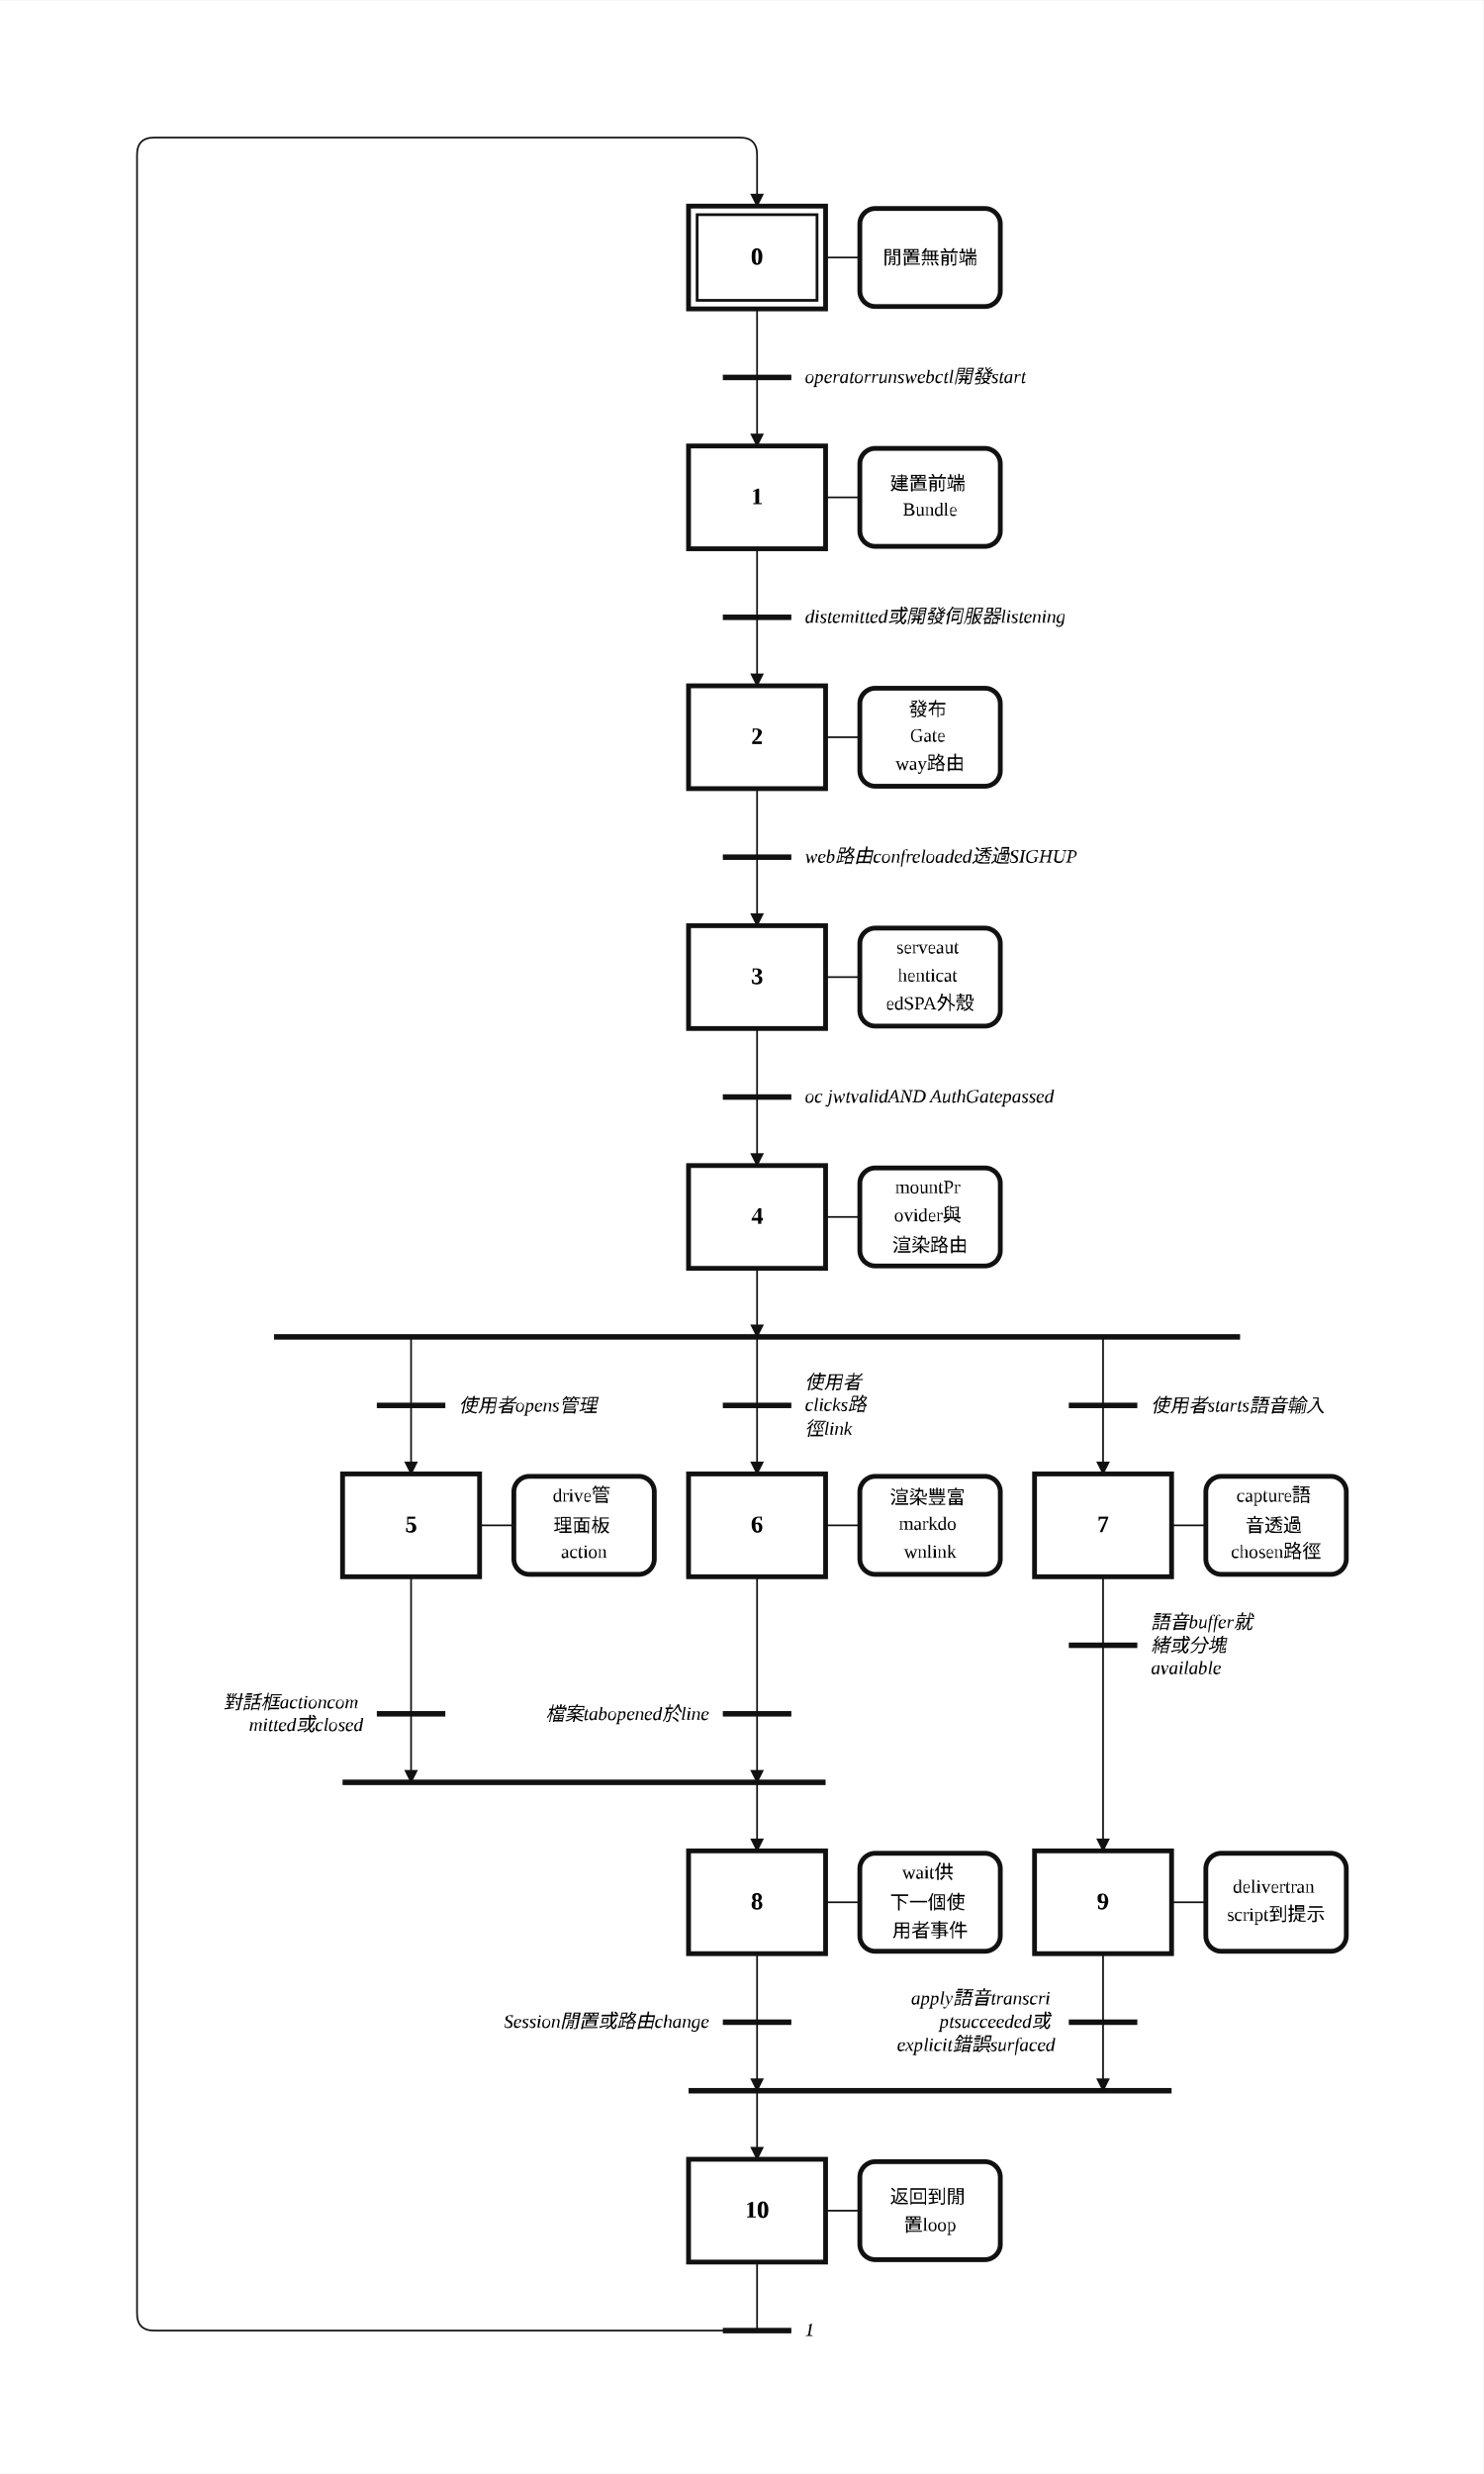
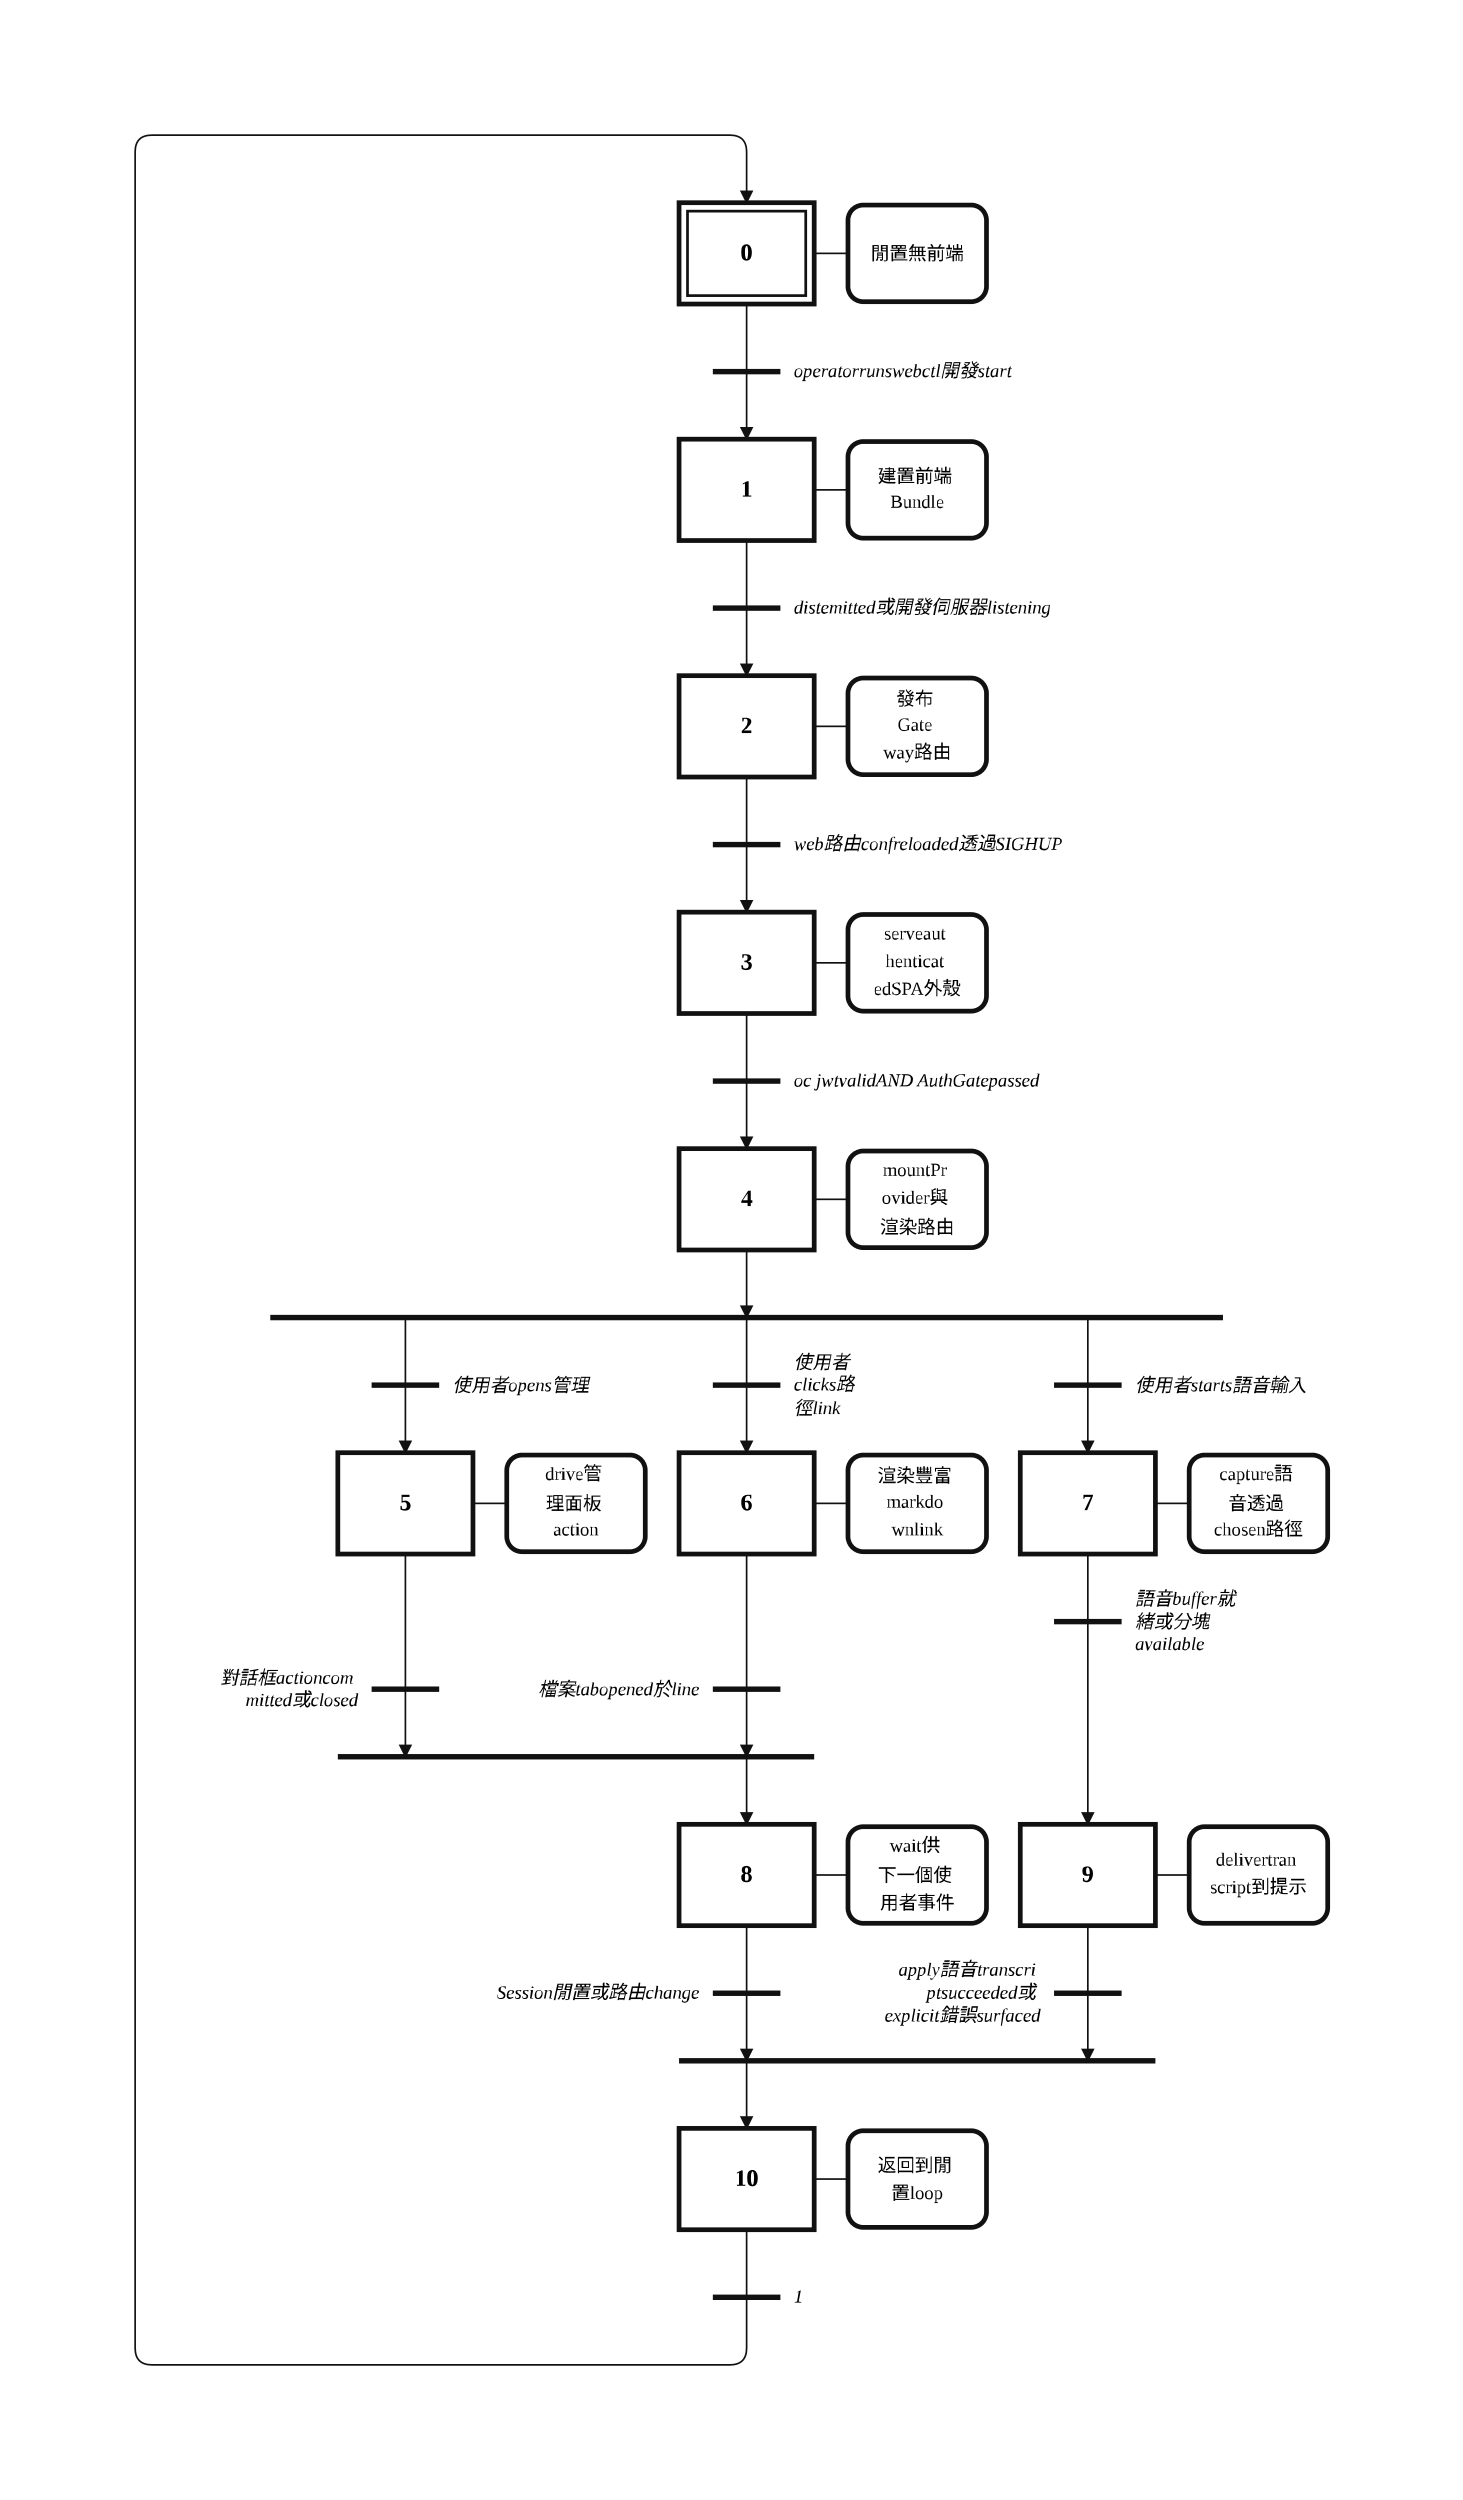
- <svg xmlns="http://www.w3.org/2000/svg" width="866" height="1444" viewBox="-2.00 -2.00 43.30 72.17" role="img">
+ <svg xmlns="http://www.w3.org/2000/svg" width="866" height="1480" viewBox="-2.00 -2.00 43.30 74.00" role="img">
  <style>
.step{fill:#fff;stroke:#111;stroke-width:.14}.step-inner{fill:none;stroke:#111;stroke-width:.08}
.action{fill:#fff;stroke:#111;stroke-width:.14}.gate{stroke:#111;stroke-width:.16}
.edge{fill:none;stroke:#111;stroke-width:.05;stroke-linecap:round;stroke-linejoin:round}.edge-arrow{marker-end:url(#arrow)}
.flyover-mask{stroke:#fff;stroke-width:.12;stroke-linecap:round}
.flyover{fill:none;stroke:#111;stroke-width:.05;stroke-linecap:round}
.junction{fill:#111;stroke:#111;stroke-width:0}.branch-junction{fill:#fff;stroke:#111;stroke-width:.08}
.assoc{stroke:#111;stroke-width:.05}.label{font:bold .7px 'Times New Roman', 'BiauKai', 'DFKai-SB', serif;text-anchor:middle;dominant-baseline:middle}
.action-label{font:.55px 'Times New Roman', 'BiauKai', 'DFKai-SB', serif;text-anchor:middle;dominant-baseline:middle}.gate-label{font:italic .55px 'Times New Roman', 'BiauKai', 'DFKai-SB', serif;text-anchor:start;dominant-baseline:middle}.gate-label-left{font:italic .55px 'Times New Roman', 'BiauKai', 'DFKai-SB', serif;text-anchor:end;dominant-baseline:middle}
</style>
  <defs>
    <marker id="arrow" markerWidth="0.4" markerHeight="0.4" refX="0.36" refY="0.2" orient="auto" markerUnits="userSpaceOnUse">
      <path d="M 0 0 L 0.4 0.2 L 0 0.4 z" fill="#111" />
    </marker>
  </defs>
-   <rect x="-2.00" y="-2.00" width="43.30" height="72.17" fill="white" />
+   <rect x="-2.00" y="-2.00" width="43.30" height="74.00" fill="white" />
  <path class="edge" d="M 20.10 7.00 L 20.10 9.00" />
  <path class="edge edge-arrow" d="M 20.10 9.00 L 20.10 11.00" />
  <path class="edge" d="M 20.10 14.00 L 20.10 16.00" />
  <path class="edge edge-arrow" d="M 20.10 16.00 L 20.10 18.00" />
  <path class="edge" d="M 20.10 21.00 L 20.10 23.00" />
  <path class="edge edge-arrow" d="M 20.10 23.00 L 20.10 25.00" />
  <path class="edge" d="M 20.10 28.00 L 20.10 30.00" />
  <path class="edge edge-arrow" d="M 20.10 30.00 L 20.10 32.00" />
  <path class="edge edge-arrow" d="M 20.10 35.00 L 20.10 37.00" />
  <path class="edge edge-arrow" d="M 10.00 37.00 L 10.00 41.00" />
  <path class="edge edge-arrow" d="M 20.10 37.00 L 20.10 41.00" />
  <path class="edge edge-arrow" d="M 30.20 37.00 L 30.20 41.00" />
  <path class="edge edge-arrow" d="M 10.00 44.00 L 10.00 50.00" />
  <path class="edge edge-arrow" d="M 20.10 50.00 L 20.10 52.00" />
  <path class="edge edge-arrow" d="M 20.10 44.00 L 20.10 50.00" />
  <path class="edge" d="M 30.20 44.00 L 30.20 46.00" />
  <path class="edge edge-arrow" d="M 30.20 46.00 L 30.20 52.00" />
  <path class="edge edge-arrow" d="M 20.10 55.00 L 20.10 59.00" />
  <path class="edge edge-arrow" d="M 20.10 59.00 L 20.10 61.00" />
  <path class="edge edge-arrow" d="M 30.20 55.00 L 30.20 59.00" />
  <path class="edge" d="M 20.10 64.00 L 20.10 66.00" />
-   <path class="edge edge-arrow" d="M 20.10 66.00 L 2.50 66.00 Q 2.00 66.00 2.00 65.50 L 2.00 2.50 Q 2.00 2.00 2.50 2.00 L 19.60 2.00 Q 20.10 2.00 20.10 2.50 L 20.10 4.00" />
+   <path class="edge edge-arrow" d="M 20.10 66.00 L 20.10 67.50 Q 20.10 68.00 19.60 68.00 L 2.50 68.00 Q 2.00 68.00 2.00 67.50 L 2.00 2.50 Q 2.00 2.00 2.50 2.00 L 19.60 2.00 Q 20.10 2.00 20.10 2.50 L 20.10 4.00" />
  <rect class="step" x="18.10" y="4.00" width="4.00" height="3.00" />
  <rect class="step-inner" x="18.35" y="4.25" width="3.50" height="2.50" />
  <text class="label" x="20.10" y="5.50">0</text>
  <rect class="step" x="18.10" y="11.00" width="4.00" height="3.00" />
  <text class="label" x="20.10" y="12.50">1</text>
  <rect class="step" x="18.10" y="18.00" width="4.00" height="3.00" />
  <text class="label" x="20.10" y="19.50">2</text>
  <rect class="step" x="18.10" y="25.00" width="4.00" height="3.00" />
  <text class="label" x="20.10" y="26.50">3</text>
  <rect class="step" x="18.10" y="32.00" width="4.00" height="3.00" />
  <text class="label" x="20.10" y="33.50">4</text>
  <rect class="step" x="8.00" y="41.00" width="4.00" height="3.00" />
  <text class="label" x="10.00" y="42.50">5</text>
  <rect class="step" x="18.10" y="41.00" width="4.00" height="3.00" />
  <text class="label" x="20.10" y="42.50">6</text>
  <rect class="step" x="28.20" y="41.00" width="4.00" height="3.00" />
  <text class="label" x="30.20" y="42.50">7</text>
  <rect class="step" x="18.10" y="52.00" width="4.00" height="3.00" />
  <text class="label" x="20.10" y="53.50">8</text>
  <rect class="step" x="28.20" y="52.00" width="4.00" height="3.00" />
  <text class="label" x="30.20" y="53.50">9</text>
  <rect class="step" x="18.10" y="61.00" width="4.00" height="3.00" />
  <text class="label" x="20.10" y="62.50">10</text>
  <line class="assoc" x1="22.10" y1="5.50" x2="23.10" y2="5.50" />
  <rect class="action" x="23.10" y="4.07" width="4.10" height="2.86" rx="0.45" ry="0.45" />
  <text class="action-label" x="25.15" y="5.50">
    <tspan x="25.15" dy="0">閒置無前端</tspan>
  </text>
  <line class="assoc" x1="22.10" y1="12.50" x2="23.10" y2="12.50" />
  <rect class="action" x="23.10" y="11.07" width="4.10" height="2.86" rx="0.45" ry="0.45" />
  <text class="action-label" x="25.15" y="12.09">
    <tspan x="25.15" dy="0">建置前端</tspan>
    <tspan x="25.15" dy="0.82">Bundle</tspan>
  </text>
  <line class="assoc" x1="22.10" y1="19.50" x2="23.10" y2="19.50" />
  <rect class="action" x="23.10" y="18.07" width="4.10" height="2.86" rx="0.45" ry="0.45" />
  <text class="action-label" x="25.15" y="18.68">
    <tspan x="25.15" dy="0">發布</tspan>
    <tspan x="25.15" dy="0.82">Gate</tspan>
    <tspan x="25.15" dy="0.82">way路由</tspan>
  </text>
  <line class="assoc" x1="22.10" y1="26.50" x2="23.10" y2="26.50" />
  <rect class="action" x="23.10" y="25.07" width="4.10" height="2.86" rx="0.45" ry="0.45" />
  <text class="action-label" x="25.15" y="25.68">
    <tspan x="25.15" dy="0">serveaut</tspan>
    <tspan x="25.15" dy="0.82">henticat</tspan>
    <tspan x="25.15" dy="0.82">edSPA外殼</tspan>
  </text>
  <line class="assoc" x1="22.10" y1="33.50" x2="23.10" y2="33.50" />
  <rect class="action" x="23.10" y="32.07" width="4.10" height="2.86" rx="0.45" ry="0.45" />
  <text class="action-label" x="25.15" y="32.68">
    <tspan x="25.15" dy="0">mountPr</tspan>
    <tspan x="25.15" dy="0.82">ovider與</tspan>
    <tspan x="25.15" dy="0.82">渲染路由</tspan>
  </text>
  <line class="assoc" x1="12.00" y1="42.50" x2="13.00" y2="42.50" />
  <rect class="action" x="13.00" y="41.07" width="4.10" height="2.86" rx="0.45" ry="0.45" />
  <text class="action-label" x="15.05" y="41.68">
    <tspan x="15.05" dy="0">drive管</tspan>
    <tspan x="15.05" dy="0.82">理面板</tspan>
    <tspan x="15.05" dy="0.82">action</tspan>
  </text>
  <line class="assoc" x1="22.10" y1="42.50" x2="23.10" y2="42.50" />
  <rect class="action" x="23.10" y="41.07" width="4.10" height="2.86" rx="0.45" ry="0.45" />
  <text class="action-label" x="25.15" y="41.68">
    <tspan x="25.15" dy="0">渲染豐富</tspan>
    <tspan x="25.15" dy="0.82">markdo</tspan>
    <tspan x="25.15" dy="0.82">wnlink</tspan>
  </text>
  <line class="assoc" x1="32.20" y1="42.50" x2="33.20" y2="42.50" />
  <rect class="action" x="33.20" y="41.07" width="4.10" height="2.86" rx="0.45" ry="0.45" />
  <text class="action-label" x="35.25" y="41.68">
    <tspan x="35.25" dy="0">capture語</tspan>
    <tspan x="35.25" dy="0.82">音透過</tspan>
    <tspan x="35.25" dy="0.82">chosen路徑</tspan>
  </text>
  <line class="assoc" x1="22.10" y1="53.50" x2="23.10" y2="53.50" />
  <rect class="action" x="23.10" y="52.07" width="4.10" height="2.86" rx="0.45" ry="0.45" />
  <text class="action-label" x="25.15" y="52.68">
    <tspan x="25.15" dy="0">wait供</tspan>
    <tspan x="25.15" dy="0.82">下一個使</tspan>
    <tspan x="25.15" dy="0.82">用者事件</tspan>
  </text>
  <line class="assoc" x1="32.20" y1="53.50" x2="33.20" y2="53.50" />
  <rect class="action" x="33.20" y="52.07" width="4.10" height="2.86" rx="0.45" ry="0.45" />
  <text class="action-label" x="35.25" y="53.09">
    <tspan x="35.25" dy="0">delivertran</tspan>
    <tspan x="35.25" dy="0.82">script到提示</tspan>
  </text>
  <line class="assoc" x1="22.10" y1="62.50" x2="23.10" y2="62.50" />
  <rect class="action" x="23.10" y="61.07" width="4.10" height="2.86" rx="0.45" ry="0.45" />
  <text class="action-label" x="25.15" y="62.09">
    <tspan x="25.15" dy="0">返回到閒</tspan>
    <tspan x="25.15" dy="0.82">置loop</tspan>
  </text>
  <line class="gate" x1="19.10" y1="9.00" x2="21.10" y2="9.00" />
  <text class="gate-label" x="21.50" y="9.00">
    <tspan x="21.50" dy="0">operatorrunswebctl開發start</tspan>
  </text>
  <line class="gate" x1="19.10" y1="16.00" x2="21.10" y2="16.00" />
  <text class="gate-label" x="21.50" y="16.00">
    <tspan x="21.50" dy="0">distemitted或開發伺服器listening</tspan>
  </text>
  <line class="gate" x1="19.10" y1="23.00" x2="21.10" y2="23.00" />
  <text class="gate-label" x="21.50" y="23.00">
    <tspan x="21.50" dy="0">web路由confreloaded透過SIGHUP</tspan>
  </text>
  <line class="gate" x1="19.10" y1="30.00" x2="21.10" y2="30.00" />
  <text class="gate-label" x="21.50" y="30.00">
    <tspan x="21.50" dy="0">oc jwtvalidAND AuthGatepassed</tspan>
  </text>
  <line class="gate" x1="6.00" y1="37.00" x2="34.20" y2="37.00" />
  <line class="gate" x1="8.00" y1="50.00" x2="22.10" y2="50.00" />
  <line class="gate" x1="29.20" y1="46.00" x2="31.20" y2="46.00" />
  <text class="gate-label" x="31.60" y="45.32">
    <tspan x="31.60" dy="0">語音buffer就</tspan>
    <tspan x="31.60" dy="0.68">緒或分塊</tspan>
    <tspan x="31.60" dy="0.68">available</tspan>
  </text>
  <line class="gate" x1="18.10" y1="59.00" x2="32.20" y2="59.00" />
  <line class="gate" x1="19.10" y1="66.00" x2="21.10" y2="66.00" />
  <text class="gate-label" x="21.50" y="66.00">
    <tspan x="21.50" dy="0">1</tspan>
  </text>
  <line class="gate" x1="9.00" y1="39.00" x2="11.00" y2="39.00" />
  <text class="gate-label" x="11.40" y="39.00">
    <tspan x="11.40" dy="0">使用者opens管理</tspan>
  </text>
  <line class="gate" x1="19.10" y1="39.00" x2="21.10" y2="39.00" />
  <text class="gate-label" x="21.50" y="38.32">
    <tspan x="21.50" dy="0">使用者</tspan>
    <tspan x="21.50" dy="0.68">clicks路</tspan>
    <tspan x="21.50" dy="0.68">徑link</tspan>
  </text>
  <line class="gate" x1="29.20" y1="39.00" x2="31.20" y2="39.00" />
  <text class="gate-label" x="31.60" y="39.00">
    <tspan x="31.60" dy="0">使用者starts語音輸入</tspan>
  </text>
  <line class="gate" x1="9.00" y1="48.00" x2="11.00" y2="48.00" />
  <text class="gate-label-left" x="8.60" y="47.66">
    <tspan x="8.60" dy="0">對話框actioncom</tspan>
    <tspan x="8.60" dy="0.68">mitted或closed</tspan>
  </text>
  <line class="gate" x1="19.10" y1="48.00" x2="21.10" y2="48.00" />
  <text class="gate-label-left" x="18.70" y="48.00">
    <tspan x="18.70" dy="0">檔案tabopened於line</tspan>
  </text>
  <line class="gate" x1="19.10" y1="57.00" x2="21.10" y2="57.00" />
  <text class="gate-label-left" x="18.70" y="57.00">
    <tspan x="18.70" dy="0">Session閒置或路由change</tspan>
  </text>
  <line class="gate" x1="29.20" y1="57.00" x2="31.20" y2="57.00" />
  <text class="gate-label-left" x="28.80" y="56.32">
    <tspan x="28.80" dy="0">apply語音transcri</tspan>
    <tspan x="28.80" dy="0.68">ptsucceeded或</tspan>
    <tspan x="28.80" dy="0.68">explicit錯誤surfaced</tspan>
  </text>
</svg>
